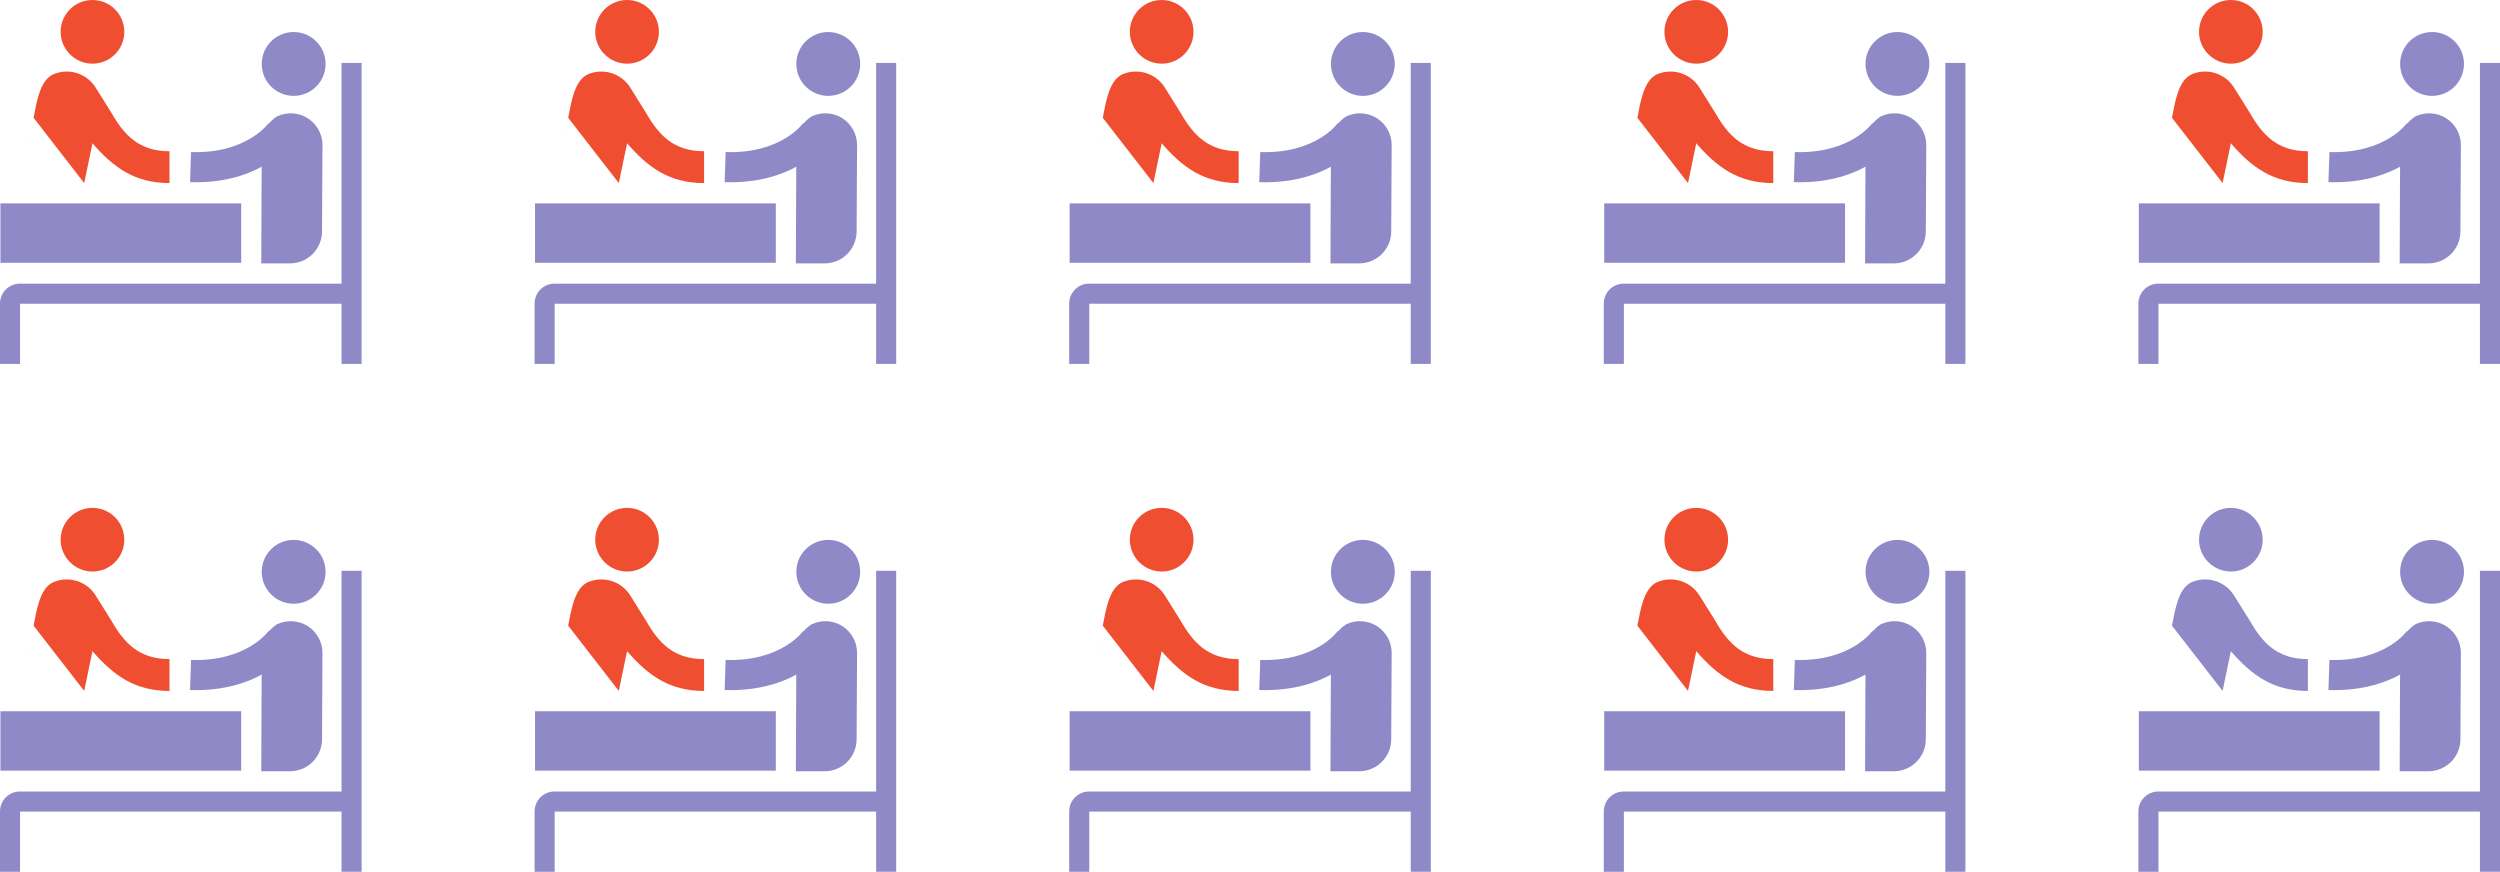
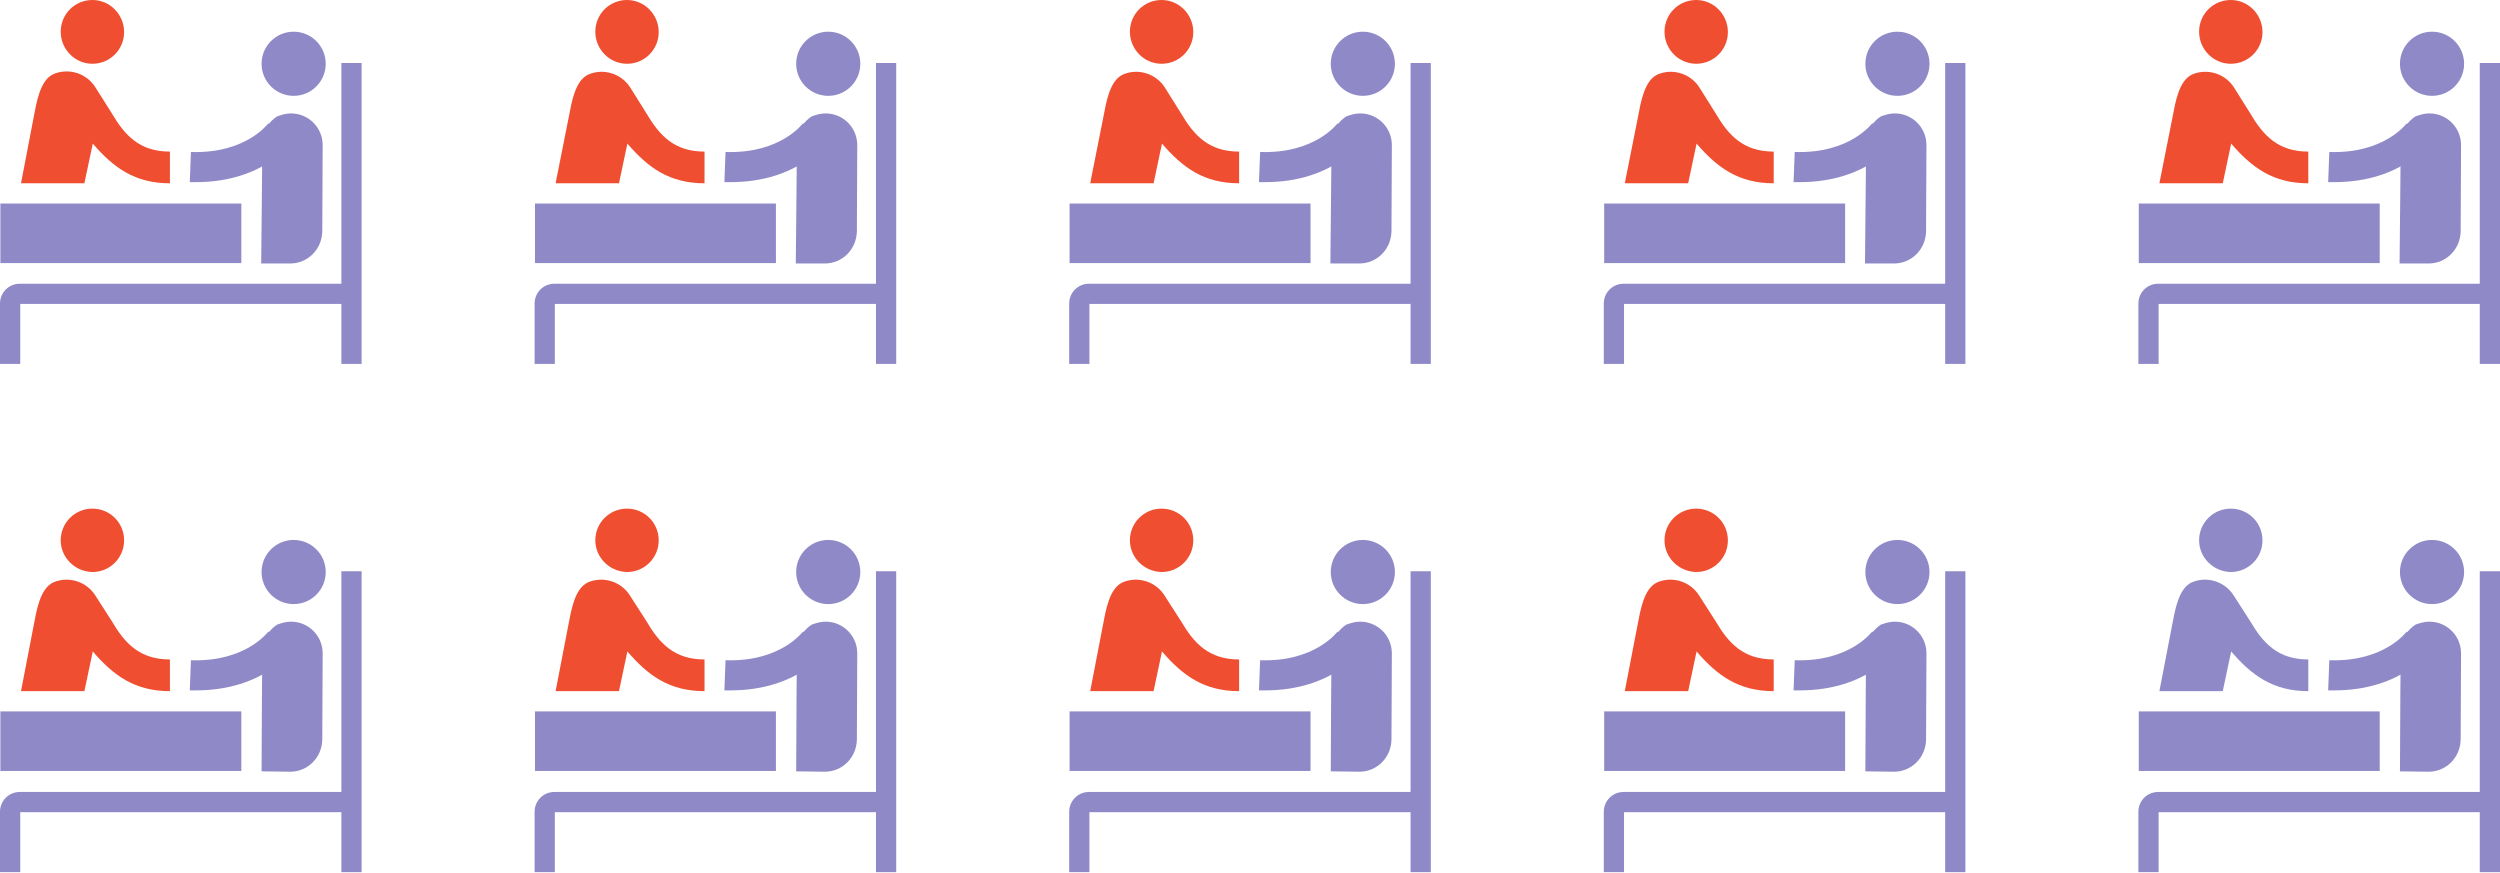
- <svg xmlns="http://www.w3.org/2000/svg" width="654.696" height="228.299" viewBox="0 0 654.696 228.299">
-   <g data-name="Group 2038" transform="translate(-633 -7065.846)">
-     <circle data-name="Ellipse 1413" cx="8.36" cy="8.36" r="8.36" transform="translate(701.542 7074.232)" style="fill:#8f8ac7" />
-     <path data-name="Path 830" d="M238.492 439.494a8.384 8.384 0 0 0 8.36-8.36l.12-22.641a8.311 8.311 0 0 0-11.727-7.566h-.045c-.042 0-.048.019-.084.041a8.909 8.909 0 0 0-4.019 5.814l-.077 12.542-.078 20.17" transform="translate(470.478 6695.326)" style="fill:#8f8ac7" />
-     <path data-name="Rectangle 1034" transform="translate(633.113 7119.107)" style="fill:#8f8ac7" d="M0 0h63.056v15.555H0z" />
-     <path data-name="Path 831" d="M256.2 466.458h-5.255v-78.82h5.255z" transform="translate(471.497 6694.687)" style="fill:#8f8ac7" />
-     <path data-name="Path 832" d="M214.754 418.12q-.767 0-1.559-.026l.263-7.878c14.528.485 20.225-7.47 20.278-7.55l6.566 4.36c-.308.465-7.577 11.094-25.548 11.094z" transform="translate(469.574 6695.453)" style="fill:#8f8ac7" />
-     <path data-name="Path 833" d="M171.093 463.657h-5.255v-15.819a5.206 5.206 0 0 1 5.2-5.2h86.869v5.255h-86.814z" transform="translate(467.162 6697.488)" style="fill:#8f8ac7" />
-     <circle data-name="Ellipse 1413" cx="8.36" cy="8.36" r="8.36" transform="translate(701.542 7207.232)" style="fill:#8f8ac7" />
-     <path data-name="Path 830" d="M238.492 439.494a8.384 8.384 0 0 0 8.36-8.36l.12-22.641a8.311 8.311 0 0 0-11.727-7.566h-.045c-.042 0-.048.019-.084.041a8.909 8.909 0 0 0-4.019 5.814l-.077 12.542-.078 20.17" transform="translate(470.478 6828.326)" style="fill:#8f8ac7" />
-     <path data-name="Rectangle 1034" transform="translate(633.113 7252.107)" style="fill:#8f8ac7" d="M0 0h63.056v15.555H0z" />
-     <path data-name="Path 831" d="M256.2 466.458h-5.255v-78.82h5.255z" transform="translate(471.497 6827.687)" style="fill:#8f8ac7" />
-     <path data-name="Path 832" d="M214.754 418.12q-.767 0-1.559-.026l.263-7.878c14.528.485 20.225-7.47 20.278-7.55l6.566 4.36c-.308.465-7.577 11.094-25.548 11.094z" transform="translate(469.574 6828.453)" style="fill:#8f8ac7" />
-     <path data-name="Path 833" d="M171.093 463.657h-5.255v-15.819a5.206 5.206 0 0 1 5.2-5.2h86.869v5.255h-86.814z" transform="translate(467.162 6830.488)" style="fill:#8f8ac7" />
-     <circle data-name="Ellipse 1413" cx="8.36" cy="8.36" r="8.36" transform="translate(841.542 7074.232)" style="fill:#8f8ac7" />
-     <path data-name="Path 830" d="M238.492 439.494a8.384 8.384 0 0 0 8.36-8.36l.12-22.641a8.311 8.311 0 0 0-11.727-7.566h-.045c-.042 0-.048.019-.084.041a8.909 8.909 0 0 0-4.019 5.814l-.077 12.542-.078 20.17" transform="translate(610.478 6695.326)" style="fill:#8f8ac7" />
-     <path data-name="Rectangle 1034" transform="translate(773.113 7119.107)" style="fill:#8f8ac7" d="M0 0h63.056v15.555H0z" />
-     <path data-name="Path 831" d="M256.2 466.458h-5.255v-78.82h5.255z" transform="translate(611.497 6694.687)" style="fill:#8f8ac7" />
-     <path data-name="Path 832" d="M214.754 418.12q-.767 0-1.559-.026l.263-7.878c14.528.485 20.225-7.47 20.278-7.55l6.566 4.36c-.308.465-7.577 11.094-25.548 11.094z" transform="translate(609.574 6695.453)" style="fill:#8f8ac7" />
-     <path data-name="Path 833" d="M171.093 463.657h-5.255v-15.819a5.206 5.206 0 0 1 5.2-5.2h86.869v5.255h-86.814z" transform="translate(607.162 6697.488)" style="fill:#8f8ac7" />
-     <circle data-name="Ellipse 1413" cx="8.36" cy="8.36" r="8.36" transform="translate(841.542 7207.232)" style="fill:#8f8ac7" />
-     <path data-name="Path 830" d="M238.492 439.494a8.384 8.384 0 0 0 8.36-8.36l.12-22.641a8.311 8.311 0 0 0-11.727-7.566h-.045c-.042 0-.048.019-.084.041a8.909 8.909 0 0 0-4.019 5.814l-.077 12.542-.078 20.17" transform="translate(610.478 6828.326)" style="fill:#8f8ac7" />
-     <path data-name="Rectangle 1034" transform="translate(773.113 7252.107)" style="fill:#8f8ac7" d="M0 0h63.056v15.555H0z" />
-     <path data-name="Path 831" d="M256.2 466.458h-5.255v-78.82h5.255z" transform="translate(611.497 6827.687)" style="fill:#8f8ac7" />
-     <path data-name="Path 832" d="M214.754 418.12q-.767 0-1.559-.026l.263-7.878c14.528.485 20.225-7.47 20.278-7.55l6.566 4.36c-.308.465-7.577 11.094-25.548 11.094z" transform="translate(609.574 6828.453)" style="fill:#8f8ac7" />
-     <path data-name="Path 833" d="M171.093 463.657h-5.255v-15.819a5.206 5.206 0 0 1 5.2-5.2h86.869v5.255h-86.814z" transform="translate(607.162 6830.488)" style="fill:#8f8ac7" />
-     <circle data-name="Ellipse 1413" cx="8.36" cy="8.36" r="8.36" transform="translate(981.542 7074.232)" style="fill:#8f8ac7" />
-     <path data-name="Path 830" d="M238.492 439.494a8.384 8.384 0 0 0 8.36-8.36l.12-22.641a8.311 8.311 0 0 0-11.727-7.566h-.045c-.042 0-.048.019-.084.041a8.909 8.909 0 0 0-4.019 5.814l-.077 12.542-.078 20.17" transform="translate(750.478 6695.326)" style="fill:#8f8ac7" />
-     <path data-name="Rectangle 1034" transform="translate(913.113 7119.107)" style="fill:#8f8ac7" d="M0 0h63.056v15.555H0z" />
-     <path data-name="Path 831" d="M256.2 466.458h-5.255v-78.82h5.255z" transform="translate(751.497 6694.687)" style="fill:#8f8ac7" />
-     <path data-name="Path 832" d="M214.754 418.12q-.767 0-1.559-.026l.263-7.878c14.528.485 20.225-7.47 20.278-7.55l6.566 4.36c-.308.465-7.577 11.094-25.548 11.094z" transform="translate(749.574 6695.453)" style="fill:#8f8ac7" />
-     <path data-name="Path 833" d="M171.093 463.657h-5.255v-15.819a5.206 5.206 0 0 1 5.2-5.2h86.869v5.255h-86.814z" transform="translate(747.162 6697.488)" style="fill:#8f8ac7" />
-     <circle data-name="Ellipse 1413" cx="8.36" cy="8.36" r="8.36" transform="translate(981.542 7207.232)" style="fill:#8f8ac7" />
-     <path data-name="Path 830" d="M238.492 439.494a8.384 8.384 0 0 0 8.36-8.36l.12-22.641a8.311 8.311 0 0 0-11.727-7.566h-.045c-.042 0-.048.019-.084.041a8.909 8.909 0 0 0-4.019 5.814l-.077 12.542-.078 20.17" transform="translate(750.478 6828.326)" style="fill:#8f8ac7" />
-     <path data-name="Rectangle 1034" transform="translate(913.113 7252.107)" style="fill:#8f8ac7" d="M0 0h63.056v15.555H0z" />
-     <path data-name="Path 831" d="M256.2 466.458h-5.255v-78.82h5.255z" transform="translate(751.497 6827.687)" style="fill:#8f8ac7" />
-     <path data-name="Path 832" d="M214.754 418.12q-.767 0-1.559-.026l.263-7.878c14.528.485 20.225-7.47 20.278-7.55l6.566 4.36c-.308.465-7.577 11.094-25.548 11.094z" transform="translate(749.574 6828.453)" style="fill:#8f8ac7" />
-     <path data-name="Path 833" d="M171.093 463.657h-5.255v-15.819a5.206 5.206 0 0 1 5.2-5.2h86.869v5.255h-86.814z" transform="translate(747.162 6830.488)" style="fill:#8f8ac7" />
-     <circle data-name="Ellipse 1413" cx="8.36" cy="8.36" r="8.36" transform="translate(1121.542 7074.232)" style="fill:#8f8ac7" />
-     <path data-name="Path 830" d="M238.492 439.494a8.384 8.384 0 0 0 8.36-8.36l.12-22.641a8.311 8.311 0 0 0-11.727-7.566h-.045c-.042 0-.048.019-.084.041a8.909 8.909 0 0 0-4.019 5.814l-.077 12.542-.078 20.17" transform="translate(890.478 6695.326)" style="fill:#8f8ac7" />
-     <path data-name="Rectangle 1034" transform="translate(1053.113 7119.107)" style="fill:#8f8ac7" d="M0 0h63.056v15.555H0z" />
-     <path data-name="Path 831" d="M256.2 466.458h-5.255v-78.82h5.255z" transform="translate(891.497 6694.687)" style="fill:#8f8ac7" />
-     <path data-name="Path 832" d="M214.754 418.12q-.767 0-1.559-.026l.263-7.878c14.528.485 20.225-7.47 20.278-7.55l6.566 4.36c-.308.465-7.577 11.094-25.548 11.094z" transform="translate(889.574 6695.453)" style="fill:#8f8ac7" />
-     <path data-name="Path 833" d="M171.093 463.657h-5.255v-15.819a5.206 5.206 0 0 1 5.2-5.2h86.869v5.255h-86.814z" transform="translate(887.162 6697.488)" style="fill:#8f8ac7" />
-     <circle data-name="Ellipse 1413" cx="8.36" cy="8.36" r="8.36" transform="translate(1121.542 7207.232)" style="fill:#8f8ac7" />
-     <path data-name="Path 830" d="M238.492 439.494a8.384 8.384 0 0 0 8.36-8.36l.12-22.641a8.311 8.311 0 0 0-11.727-7.566h-.045c-.042 0-.048.019-.084.041a8.909 8.909 0 0 0-4.019 5.814l-.077 12.542-.078 20.17" transform="translate(890.478 6828.326)" style="fill:#8f8ac7" />
-     <path data-name="Rectangle 1034" transform="translate(1053.113 7252.107)" style="fill:#8f8ac7" d="M0 0h63.056v15.555H0z" />
-     <path data-name="Path 831" d="M256.2 466.458h-5.255v-78.82h5.255z" transform="translate(891.497 6827.687)" style="fill:#8f8ac7" />
-     <path data-name="Path 832" d="M214.754 418.12q-.767 0-1.559-.026l.263-7.878c14.528.485 20.225-7.47 20.278-7.55l6.566 4.36c-.308.465-7.577 11.094-25.548 11.094z" transform="translate(889.574 6828.453)" style="fill:#8f8ac7" />
-     <path data-name="Path 833" d="M171.093 463.657h-5.255v-15.819a5.206 5.206 0 0 1 5.2-5.2h86.869v5.255h-86.814z" transform="translate(887.162 6830.488)" style="fill:#8f8ac7" />
-     <circle data-name="Ellipse 1413" cx="8.36" cy="8.36" r="8.36" transform="translate(1261.542 7074.232)" style="fill:#8f8ac7" />
-     <path data-name="Path 830" d="M238.492 439.494a8.384 8.384 0 0 0 8.36-8.36l.12-22.641a8.311 8.311 0 0 0-11.727-7.566h-.045c-.042 0-.048.019-.084.041a8.909 8.909 0 0 0-4.019 5.814l-.077 12.542-.078 20.17" transform="translate(1030.478 6695.326)" style="fill:#8f8ac7" />
-     <path data-name="Rectangle 1034" transform="translate(1193.113 7119.107)" style="fill:#8f8ac7" d="M0 0h63.056v15.555H0z" />
-     <path data-name="Path 831" d="M256.2 466.458h-5.255v-78.82h5.255z" transform="translate(1031.497 6694.687)" style="fill:#8f8ac7" />
-     <path data-name="Path 832" d="M214.754 418.12q-.767 0-1.559-.026l.263-7.878c14.528.485 20.225-7.47 20.278-7.55l6.566 4.36c-.308.465-7.577 11.094-25.548 11.094z" transform="translate(1029.574 6695.453)" style="fill:#8f8ac7" />
-     <path data-name="Path 833" d="M171.093 463.657h-5.255v-15.819a5.206 5.206 0 0 1 5.2-5.2h86.869v5.255h-86.814z" transform="translate(1027.162 6697.488)" style="fill:#8f8ac7" />
-     <circle data-name="Ellipse 1413" cx="8.36" cy="8.36" r="8.36" transform="translate(1261.542 7207.232)" style="fill:#8f8ac7" />
-     <path data-name="Path 830" d="M238.492 439.494a8.384 8.384 0 0 0 8.36-8.36l.12-22.641a8.311 8.311 0 0 0-11.727-7.566h-.045c-.042 0-.048.019-.084.041a8.909 8.909 0 0 0-4.019 5.814l-.077 12.542-.078 20.17" transform="translate(1030.478 6828.326)" style="fill:#8f8ac7" />
-     <path data-name="Rectangle 1034" transform="translate(1193.113 7252.107)" style="fill:#8f8ac7" d="M0 0h63.056v15.555H0z" />
-     <path data-name="Path 831" d="M256.2 466.458h-5.255v-78.82h5.255z" transform="translate(1031.497 6827.687)" style="fill:#8f8ac7" />
-     <path data-name="Path 832" d="M214.754 418.12q-.767 0-1.559-.026l.263-7.878c14.528.485 20.225-7.47 20.278-7.55l6.566 4.36c-.308.465-7.577 11.094-25.548 11.094z" transform="translate(1029.574 6828.453)" style="fill:#8f8ac7" />
-     <path data-name="Path 833" d="M171.093 463.657h-5.255v-15.819a5.206 5.206 0 0 1 5.2-5.2h86.869v5.255h-86.814z" transform="translate(1027.162 6830.488)" style="fill:#8f8ac7" />
-     <path data-name="Path 965" d="M189.786 388.63a8.337 8.337 0 1 0-8.337-8.337 8.362 8.362 0 0 0 8.337 8.337zm-15.424 14.17 13.263 17.1 2.161-10.422c5.42 6.253 11 10.422 20.17 10.422v-8.338c-7.921 0-11.831-4.168-15.167-10l-4.168-6.67a8.945 8.945 0 0 0-11.047-3.5c-3.544 1.553-4.389 7.216-5.211 11.423l-3.3 17.092" transform="translate(1027.428 6826.89)" style="fill:#8f8ac7" />
-     <path data-name="Path 966" d="M189.786 388.63a8.337 8.337 0 1 0-8.337-8.337 8.362 8.362 0 0 0 8.337 8.337zm-15.424 14.17 13.263 17.1 2.161-10.422c5.42 6.253 11 10.422 20.17 10.422v-8.338c-7.921 0-11.831-4.168-15.167-10l-4.168-6.67a8.945 8.945 0 0 0-11.047-3.5c-3.544 1.553-4.389 7.216-5.211 11.423l-3.3 17.092" transform="translate(467.428 6693.89)" style="fill:#f04e30" />
-     <path data-name="Path 967" d="M189.786 388.63a8.337 8.337 0 1 0-8.337-8.337 8.362 8.362 0 0 0 8.337 8.337zm-15.424 14.17 13.263 17.1 2.161-10.422c5.42 6.253 11 10.422 20.17 10.422v-8.338c-7.921 0-11.831-4.168-15.167-10l-4.168-6.67a8.945 8.945 0 0 0-11.047-3.5c-3.544 1.553-4.389 7.216-5.211 11.423l-3.3 17.092" transform="translate(467.428 6826.89)" style="fill:#f04e30" />
-     <path data-name="Path 968" d="M189.786 388.63a8.337 8.337 0 1 0-8.337-8.337 8.362 8.362 0 0 0 8.337 8.337zm-15.424 14.17 13.263 17.1 2.161-10.422c5.42 6.253 11 10.422 20.17 10.422v-8.338c-7.921 0-11.831-4.168-15.167-10l-4.168-6.67a8.945 8.945 0 0 0-11.047-3.5c-3.544 1.553-4.389 7.216-5.211 11.423l-3.3 17.092" transform="translate(607.428 6693.89)" style="fill:#f04e30" />
-     <path data-name="Path 969" d="M189.786 388.63a8.337 8.337 0 1 0-8.337-8.337 8.362 8.362 0 0 0 8.337 8.337zm-15.424 14.17 13.263 17.1 2.161-10.422c5.42 6.253 11 10.422 20.17 10.422v-8.338c-7.921 0-11.831-4.168-15.167-10l-4.168-6.67a8.945 8.945 0 0 0-11.047-3.5c-3.544 1.553-4.389 7.216-5.211 11.423l-3.3 17.092" transform="translate(607.428 6826.89)" style="fill:#f04e30" />
-     <path data-name="Path 970" d="M189.786 388.63a8.337 8.337 0 1 0-8.337-8.337 8.362 8.362 0 0 0 8.337 8.337zm-15.424 14.17 13.263 17.1 2.161-10.422c5.42 6.253 11 10.422 20.17 10.422v-8.338c-7.921 0-11.831-4.168-15.167-10l-4.168-6.67a8.945 8.945 0 0 0-11.047-3.5c-3.544 1.553-4.389 7.216-5.211 11.423l-3.3 17.092" transform="translate(747.428 6693.89)" style="fill:#f04e30" />
-     <path data-name="Path 971" d="M189.786 388.63a8.337 8.337 0 1 0-8.337-8.337 8.362 8.362 0 0 0 8.337 8.337zm-15.424 14.17 13.263 17.1 2.161-10.422c5.42 6.253 11 10.422 20.17 10.422v-8.338c-7.921 0-11.831-4.168-15.167-10l-4.168-6.67a8.945 8.945 0 0 0-11.047-3.5c-3.544 1.553-4.389 7.216-5.211 11.423l-3.3 17.092" transform="translate(747.428 6826.89)" style="fill:#f04e30" />
-     <path data-name="Path 972" d="M189.786 388.63a8.337 8.337 0 1 0-8.337-8.337 8.362 8.362 0 0 0 8.337 8.337zm-15.424 14.17 13.263 17.1 2.161-10.422c5.42 6.253 11 10.422 20.17 10.422v-8.338c-7.921 0-11.831-4.168-15.167-10l-4.168-6.67a8.945 8.945 0 0 0-11.047-3.5c-3.544 1.553-4.389 7.216-5.211 11.423l-3.3 17.092" transform="translate(887.428 6693.89)" style="fill:#f04e30" />
-     <path data-name="Path 973" d="M189.786 388.63a8.337 8.337 0 1 0-8.337-8.337 8.362 8.362 0 0 0 8.337 8.337zm-15.424 14.17 13.263 17.1 2.161-10.422c5.42 6.253 11 10.422 20.17 10.422v-8.338c-7.921 0-11.831-4.168-15.167-10l-4.168-6.67a8.945 8.945 0 0 0-11.047-3.5c-3.544 1.553-4.389 7.216-5.211 11.423l-3.3 17.092" transform="translate(887.428 6826.89)" style="fill:#f04e30" />
-     <path data-name="Path 974" d="M189.786 388.63a8.337 8.337 0 1 0-8.337-8.337 8.362 8.362 0 0 0 8.337 8.337zm-15.424 14.17 13.263 17.1 2.161-10.422c5.42 6.253 11 10.422 20.17 10.422v-8.338c-7.921 0-11.831-4.168-15.167-10l-4.168-6.67a8.945 8.945 0 0 0-11.047-3.5c-3.544 1.553-4.389 7.216-5.211 11.423l-3.3 17.092" transform="translate(1027.428 6693.89)" style="fill:#f04e30" />
+ <svg xmlns="http://www.w3.org/2000/svg" version="1.1" id="Layer_1" x="0px" y="0px" viewBox="0 0 654.7 228.4" style="enable-background:new 0 0 654.7 228.4;" xml:space="preserve">
+   <style type="text/css">
+ 	.st0{fill:#8F8AC7;}
+ 	.st1{fill:#F04E30;}
+ </style>
+   <g>
+     <g>
+       <circle id="Ellipse_1413" class="st0" cx="76.9" cy="16.7" r="8.4" />
+       <path id="Path_830" class="st0" d="M76,69c4.6,0,8.3-3.7,8.4-8.4L84.5,38c0-4.6-3.7-8.3-8.3-8.3c-1.2,0-2.3,0.3-3.4,0.7l0,0    c0,0,0,0-0.1,0c-2.1,1.3-3.5,3.4-4,5.8l-0.1,12.5L68.4,69" />
+       <rect id="Rectangle_1034" x="0.1" y="53.3" class="st0" width="63.1" height="15.6" />
+       <path id="Path_831" class="st0" d="M94.7,95.3h-5.3V16.5h5.3V95.3z" />
+       <path id="Path_832" class="st0" d="M51.3,47.7c-0.5,0-1,0-1.6,0l0.3-7.9c14.5,0.5,20.2-7.5,20.3-7.5l6.6,4.4    C76.6,37.1,69.3,47.7,51.3,47.7z" />
+       <path id="Path_833" class="st0" d="M5.3,95.3H0V79.5c0-2.9,2.3-5.2,5.2-5.2h86.9v5.3H5.3V95.3z" />
+       <path id="Path_966" class="st1" d="M24.2,16.7c4.6,0,8.3-3.7,8.3-8.3S28.8,0,24.2,0s-8.3,3.7-8.3,8.3    C15.9,12.9,19.6,16.7,24.2,16.7z M5.5,48h16.6l2.2-10.4c5.4,6.3,11,10.4,20.2,10.4v-8.3c-7.9,0-11.8-4.2-15.2-10L25,22.9    c-2.3-3.7-7-5.2-11-3.5c-3.5,1.6-4.4,7.2-5.2,11.4L5.5,48" />
+     </g>
+     <g>
+       <circle id="Ellipse_1413_1_" class="st0" cx="216.9" cy="16.7" r="8.4" />
+       <path id="Path_830_1_" class="st0" d="M216,69c4.6,0,8.3-3.7,8.4-8.4l0.1-22.6c0-4.6-3.7-8.3-8.3-8.3c-1.2,0-2.3,0.3-3.4,0.7l0,0    c0,0,0,0-0.1,0c-2.1,1.3-3.5,3.4-4,5.8l-0.1,12.5L208.4,69" />
+       <rect id="Rectangle_1034_1_" x="140.1" y="53.3" class="st0" width="63.1" height="15.6" />
+       <path id="Path_831_1_" class="st0" d="M234.7,95.3h-5.3V16.5h5.3V95.3z" />
+       <path id="Path_832_1_" class="st0" d="M191.3,47.7c-0.5,0-1,0-1.6,0l0.3-7.9c14.5,0.5,20.2-7.5,20.3-7.5l6.6,4.4    C216.6,37.1,209.3,47.7,191.3,47.7z" />
+       <path id="Path_833_1_" class="st0" d="M145.3,95.3H140V79.5c0-2.9,2.3-5.2,5.2-5.2h86.9v5.3h-86.8V95.3z" />
+       <path id="Path_966_1_" class="st1" d="M164.2,16.7c4.6,0,8.3-3.7,8.3-8.3S168.8,0,164.2,0s-8.3,3.7-8.3,8.3S159.6,16.7,164.2,16.7    z M145.5,48h16.6l2.2-10.4c5.4,6.3,11,10.4,20.2,10.4v-8.3c-7.9,0-11.8-4.2-15.2-10l-4.2-6.7c-2.3-3.7-7-5.2-11-3.5    c-3.5,1.6-4.4,7.2-5.2,11.4L145.5,48" />
+     </g>
+     <g>
+       <circle id="Ellipse_1413_2_" class="st0" cx="356.9" cy="16.7" r="8.4" />
+       <path id="Path_830_2_" class="st0" d="M356,69c4.6,0,8.3-3.7,8.4-8.4l0.1-22.6c0-4.6-3.7-8.3-8.3-8.3c-1.2,0-2.3,0.3-3.4,0.7l0,0    c0,0,0,0-0.1,0c-2.1,1.3-3.5,3.4-4,5.8l-0.1,12.5L348.4,69" />
+       <rect id="Rectangle_1034_2_" x="280.1" y="53.3" class="st0" width="63.1" height="15.6" />
+       <path id="Path_831_2_" class="st0" d="M374.7,95.3h-5.3V16.5h5.3V95.3z" />
+       <path id="Path_832_2_" class="st0" d="M331.3,47.7c-0.5,0-1,0-1.6,0l0.3-7.9c14.5,0.5,20.2-7.5,20.3-7.5l6.6,4.4    C356.6,37.1,349.3,47.7,331.3,47.7z" />
+       <path id="Path_833_2_" class="st0" d="M285.3,95.3H280V79.5c0-2.9,2.3-5.2,5.2-5.2h86.9v5.3h-86.8V95.3z" />
+       <path id="Path_966_2_" class="st1" d="M304.2,16.7c4.6,0,8.3-3.7,8.3-8.3S308.8,0,304.2,0c-4.6,0-8.3,3.7-8.3,8.3    C295.9,12.9,299.6,16.7,304.2,16.7z M285.5,48h16.6l2.2-10.4c5.4,6.3,11,10.4,20.2,10.4v-8.3c-7.9,0-11.8-4.2-15.2-10l-4.2-6.7    c-2.3-3.7-7-5.2-11-3.5c-3.5,1.6-4.4,7.2-5.2,11.4L285.5,48" />
+     </g>
+     <g>
+       <circle id="Ellipse_1413_3_" class="st0" cx="496.9" cy="16.7" r="8.4" />
+       <path id="Path_830_3_" class="st0" d="M496,69c4.6,0,8.3-3.7,8.4-8.4l0.1-22.6c0-4.6-3.7-8.3-8.3-8.3c-1.2,0-2.3,0.3-3.4,0.7l0,0    c0,0,0,0-0.1,0c-2.1,1.3-3.5,3.4-4,5.8l-0.1,12.5L488.4,69" />
+       <rect id="Rectangle_1034_3_" x="420.1" y="53.3" class="st0" width="63.1" height="15.6" />
+       <path id="Path_831_3_" class="st0" d="M514.7,95.3h-5.3V16.5h5.3V95.3z" />
+       <path id="Path_832_3_" class="st0" d="M471.3,47.7c-0.5,0-1,0-1.6,0l0.3-7.9c14.5,0.5,20.2-7.5,20.3-7.5l6.6,4.4    C496.6,37.1,489.3,47.7,471.3,47.7z" />
+       <path id="Path_833_3_" class="st0" d="M425.3,95.3H420V79.5c0-2.9,2.3-5.2,5.2-5.2h86.9v5.3h-86.8L425.3,95.3L425.3,95.3z" />
+       <path id="Path_966_3_" class="st1" d="M444.2,16.7c4.6,0,8.3-3.7,8.3-8.3S448.8,0,444.2,0c-4.6,0-8.3,3.7-8.3,8.3    C435.9,12.9,439.6,16.7,444.2,16.7z M425.5,48h16.6l2.2-10.4c5.4,6.3,11,10.4,20.2,10.4v-8.3c-7.9,0-11.8-4.2-15.2-10l-4.2-6.7    c-2.3-3.7-7-5.2-11-3.5c-3.5,1.6-4.4,7.2-5.2,11.4L425.5,48" />
+     </g>
+     <g>
+       <circle id="Ellipse_1413_4_" class="st0" cx="636.9" cy="16.7" r="8.4" />
+       <path id="Path_830_4_" class="st0" d="M636,69c4.6,0,8.3-3.7,8.4-8.4l0.1-22.6c0-4.6-3.7-8.3-8.3-8.3c-1.2,0-2.3,0.3-3.4,0.7l0,0    c0,0,0,0-0.1,0c-2.1,1.3-3.5,3.4-4,5.8l-0.1,12.5L628.4,69" />
+       <rect id="Rectangle_1034_4_" x="560.1" y="53.3" class="st0" width="63.1" height="15.6" />
+       <path id="Path_831_4_" class="st0" d="M654.7,95.3h-5.3V16.5h5.3V95.3z" />
+       <path id="Path_832_4_" class="st0" d="M611.3,47.7c-0.5,0-1,0-1.6,0l0.3-7.9c14.5,0.5,20.2-7.5,20.3-7.5l6.6,4.4    C636.6,37.1,629.3,47.7,611.3,47.7z" />
+       <path id="Path_833_4_" class="st0" d="M565.3,95.3H560V79.5c0-2.9,2.3-5.2,5.2-5.2h86.9v5.3h-86.8L565.3,95.3L565.3,95.3z" />
+       <path id="Path_966_4_" class="st1" d="M584.2,16.7c4.6,0,8.3-3.7,8.3-8.3S588.8,0,584.2,0s-8.3,3.7-8.3,8.3S579.6,16.7,584.2,16.7    z M565.5,48h16.6l2.2-10.4c5.4,6.3,11,10.4,20.2,10.4v-8.3c-7.9,0-11.8-4.2-15.2-10l-4.2-6.7c-2.3-3.7-7-5.2-11-3.5    c-3.5,1.6-4.4,7.2-5.2,11.4L565.5,48" />
+     </g>
+     <g>
+       <circle id="Ellipse_1413_9_" class="st0" cx="76.9" cy="149.8" r="8.4" />
+       <path id="Path_830_9_" class="st0" d="M76,202.1c4.6,0,8.3-3.7,8.4-8.4l0.1-22.6c0-4.6-3.7-8.3-8.3-8.3c-1.2,0-2.3,0.3-3.4,0.7    l0,0c0,0,0,0-0.1,0c-2.1,1.3-3.5,3.4-4,5.8l-0.1,12.5L68.5,202" />
+       <rect id="Rectangle_1034_9_" x="0.1" y="186.3" class="st0" width="63.1" height="15.6" />
+       <path id="Path_831_9_" class="st0" d="M94.7,228.4h-5.3v-78.8h5.3V228.4z" />
+       <path id="Path_832_9_" class="st0" d="M51.3,180.8c-0.5,0-1,0-1.6,0l0.3-7.9c14.5,0.5,20.2-7.5,20.3-7.5l6.6,4.4    C76.6,170.2,69.3,180.8,51.3,180.8z" />
+       <path id="Path_833_9_" class="st0" d="M5.3,228.4H0v-15.8c0-2.9,2.3-5.2,5.2-5.2h86.9v5.3H5.3V228.4z" />
+       <path id="Path_966_9_" class="st1" d="M24.2,149.8c4.6,0,8.3-3.7,8.3-8.3s-3.7-8.3-8.3-8.3s-8.3,3.7-8.3,8.3    C15.9,146,19.6,149.7,24.2,149.8z M5.5,181h16.6l2.2-10.4c5.4,6.3,11,10.4,20.2,10.4v-8.3c-7.9,0-11.8-4.2-15.2-10L25,156    c-2.3-3.7-7-5.2-11-3.5c-3.5,1.6-4.4,7.2-5.2,11.4L5.5,181" />
+     </g>
+     <g>
+       <circle id="Ellipse_1413_8_" class="st0" cx="216.9" cy="149.8" r="8.4" />
+       <path id="Path_830_8_" class="st0" d="M216,202.1c4.6,0,8.3-3.7,8.4-8.4l0.1-22.6c0-4.6-3.7-8.3-8.3-8.3c-1.2,0-2.3,0.3-3.4,0.7    l0,0c0,0,0,0-0.1,0c-2.1,1.3-3.5,3.4-4,5.8l-0.1,12.5l-0.1,20.2" />
+       <rect id="Rectangle_1034_8_" x="140.1" y="186.3" class="st0" width="63.1" height="15.6" />
+       <path id="Path_831_8_" class="st0" d="M234.7,228.4h-5.3v-78.8h5.3V228.4z" />
+       <path id="Path_832_8_" class="st0" d="M191.3,180.8c-0.5,0-1,0-1.6,0l0.3-7.9c14.5,0.5,20.2-7.5,20.3-7.5l6.6,4.4    C216.6,170.2,209.3,180.8,191.3,180.8z" />
+       <path id="Path_833_8_" class="st0" d="M145.3,228.4H140v-15.8c0-2.9,2.3-5.2,5.2-5.2h86.9v5.3h-86.8V228.4z" />
+       <path id="Path_966_8_" class="st1" d="M164.2,149.8c4.6,0,8.3-3.7,8.3-8.3s-3.7-8.3-8.3-8.3s-8.3,3.7-8.3,8.3    C155.9,146,159.6,149.7,164.2,149.8z M145.5,181h16.6l2.2-10.4c5.4,6.3,11,10.4,20.2,10.4v-8.3c-7.9,0-11.8-4.2-15.2-10L165,156    c-2.3-3.7-7-5.2-11-3.5c-3.5,1.6-4.4,7.2-5.2,11.4L145.5,181" />
+     </g>
+     <g>
+       <circle id="Ellipse_1413_7_" class="st0" cx="356.9" cy="149.8" r="8.4" />
+       <path id="Path_830_7_" class="st0" d="M356,202.1c4.6,0,8.3-3.7,8.4-8.4l0.1-22.6c0-4.6-3.7-8.3-8.3-8.3c-1.2,0-2.3,0.3-3.4,0.7    l0,0c0,0,0,0-0.1,0c-2.1,1.3-3.5,3.4-4,5.8l-0.1,12.5l-0.1,20.2" />
+       <rect id="Rectangle_1034_7_" x="280.1" y="186.3" class="st0" width="63.1" height="15.6" />
+       <path id="Path_831_7_" class="st0" d="M374.7,228.4h-5.3v-78.8h5.3V228.4z" />
+       <path id="Path_832_7_" class="st0" d="M331.3,180.8c-0.5,0-1,0-1.6,0l0.3-7.9c14.5,0.5,20.2-7.5,20.3-7.5l6.6,4.4    C356.6,170.2,349.3,180.8,331.3,180.8z" />
+       <path id="Path_833_7_" class="st0" d="M285.3,228.4H280v-15.8c0-2.9,2.3-5.2,5.2-5.2h86.9v5.3h-86.8V228.4z" />
+       <path id="Path_966_7_" class="st1" d="M304.2,149.8c4.6,0,8.3-3.7,8.3-8.3s-3.7-8.3-8.3-8.3c-4.6,0-8.3,3.7-8.3,8.3    C295.9,146,299.6,149.7,304.2,149.8z M285.5,181h16.6l2.2-10.4c5.4,6.3,11,10.4,20.2,10.4v-8.3c-7.9,0-11.8-4.2-15.2-10L305,156    c-2.3-3.7-7-5.2-11-3.5c-3.5,1.6-4.4,7.2-5.2,11.4L285.5,181" />
+     </g>
+     <g>
+       <circle id="Ellipse_1413_6_" class="st0" cx="496.9" cy="149.8" r="8.4" />
+       <path id="Path_830_6_" class="st0" d="M496,202.1c4.6,0,8.3-3.7,8.4-8.4l0.1-22.6c0-4.6-3.7-8.3-8.3-8.3c-1.2,0-2.3,0.3-3.4,0.7    l0,0c0,0,0,0-0.1,0c-2.1,1.3-3.5,3.4-4,5.8l-0.1,12.5l-0.1,20.2" />
+       <rect id="Rectangle_1034_6_" x="420.1" y="186.3" class="st0" width="63.1" height="15.6" />
+       <path id="Path_831_6_" class="st0" d="M514.7,228.4h-5.3v-78.8h5.3V228.4z" />
+       <path id="Path_832_6_" class="st0" d="M471.3,180.8c-0.5,0-1,0-1.6,0l0.3-7.9c14.5,0.5,20.2-7.5,20.3-7.5l6.6,4.4    C496.6,170.2,489.3,180.8,471.3,180.8z" />
+       <path id="Path_833_6_" class="st0" d="M425.3,228.4H420v-15.8c0-2.9,2.3-5.2,5.2-5.2h86.9v5.3h-86.8L425.3,228.4L425.3,228.4z" />
+       <path id="Path_966_6_" class="st1" d="M444.2,149.8c4.6,0,8.3-3.7,8.3-8.3s-3.7-8.3-8.3-8.3c-4.6,0-8.3,3.7-8.3,8.3    C435.9,146,439.6,149.7,444.2,149.8z M425.5,181h16.6l2.2-10.4c5.4,6.3,11,10.4,20.2,10.4v-8.3c-7.9,0-11.8-4.2-15.2-10L445,156    c-2.3-3.7-7-5.2-11-3.5c-3.5,1.6-4.4,7.2-5.2,11.4L425.5,181" />
+     </g>
+     <g>
+       <circle id="Ellipse_1413_5_" class="st0" cx="636.9" cy="149.8" r="8.4" />
+       <path id="Path_830_5_" class="st0" d="M636,202.1c4.6,0,8.3-3.7,8.4-8.4l0.1-22.6c0-4.6-3.7-8.3-8.3-8.3c-1.2,0-2.3,0.3-3.4,0.7    l0,0c0,0,0,0-0.1,0c-2.1,1.3-3.5,3.4-4,5.8l-0.1,12.5l-0.1,20.2" />
+       <rect id="Rectangle_1034_5_" x="560.1" y="186.3" class="st0" width="63.1" height="15.6" />
+       <path id="Path_831_5_" class="st0" d="M654.7,228.4h-5.3v-78.8h5.3V228.4z" />
+       <path id="Path_832_5_" class="st0" d="M611.3,180.8c-0.5,0-1,0-1.6,0l0.3-7.9c14.5,0.5,20.2-7.5,20.3-7.5l6.6,4.4    C636.6,170.2,629.3,180.8,611.3,180.8z" />
+       <path id="Path_833_5_" class="st0" d="M565.3,228.4H560v-15.8c0-2.9,2.3-5.2,5.2-5.2h86.9v5.3h-86.8L565.3,228.4L565.3,228.4z" />
+       <path id="Path_966_5_" class="st0" d="M584.2,149.8c4.6,0,8.3-3.7,8.3-8.3s-3.7-8.3-8.3-8.3s-8.3,3.7-8.3,8.3    C575.9,146,579.6,149.7,584.2,149.8z M565.5,181h16.6l2.2-10.4c5.4,6.3,11,10.4,20.2,10.4v-8.3c-7.9,0-11.8-4.2-15.2-10L585,156    c-2.3-3.7-7-5.2-11-3.5c-3.5,1.6-4.4,7.2-5.2,11.4L565.5,181" />
+     </g>
  </g>
</svg>
